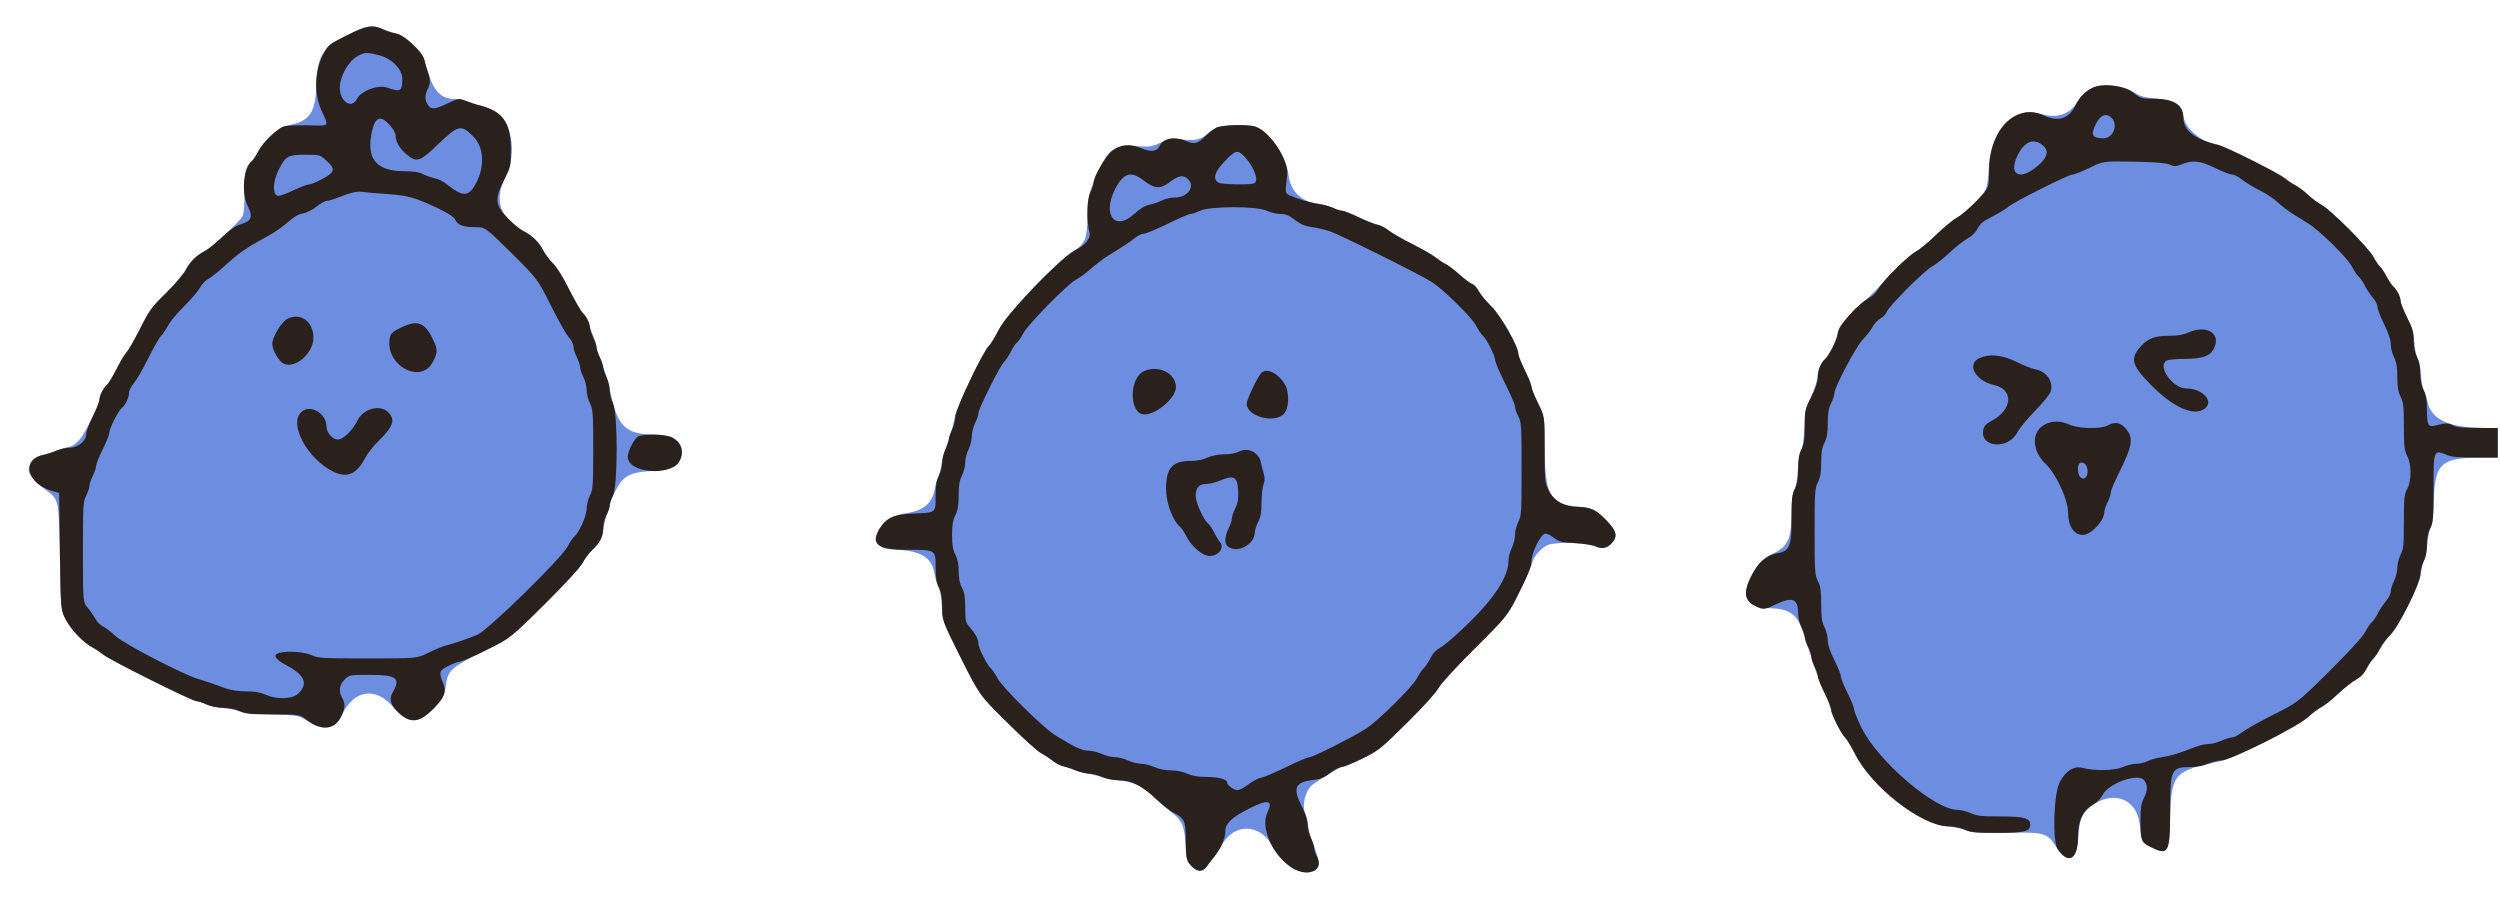
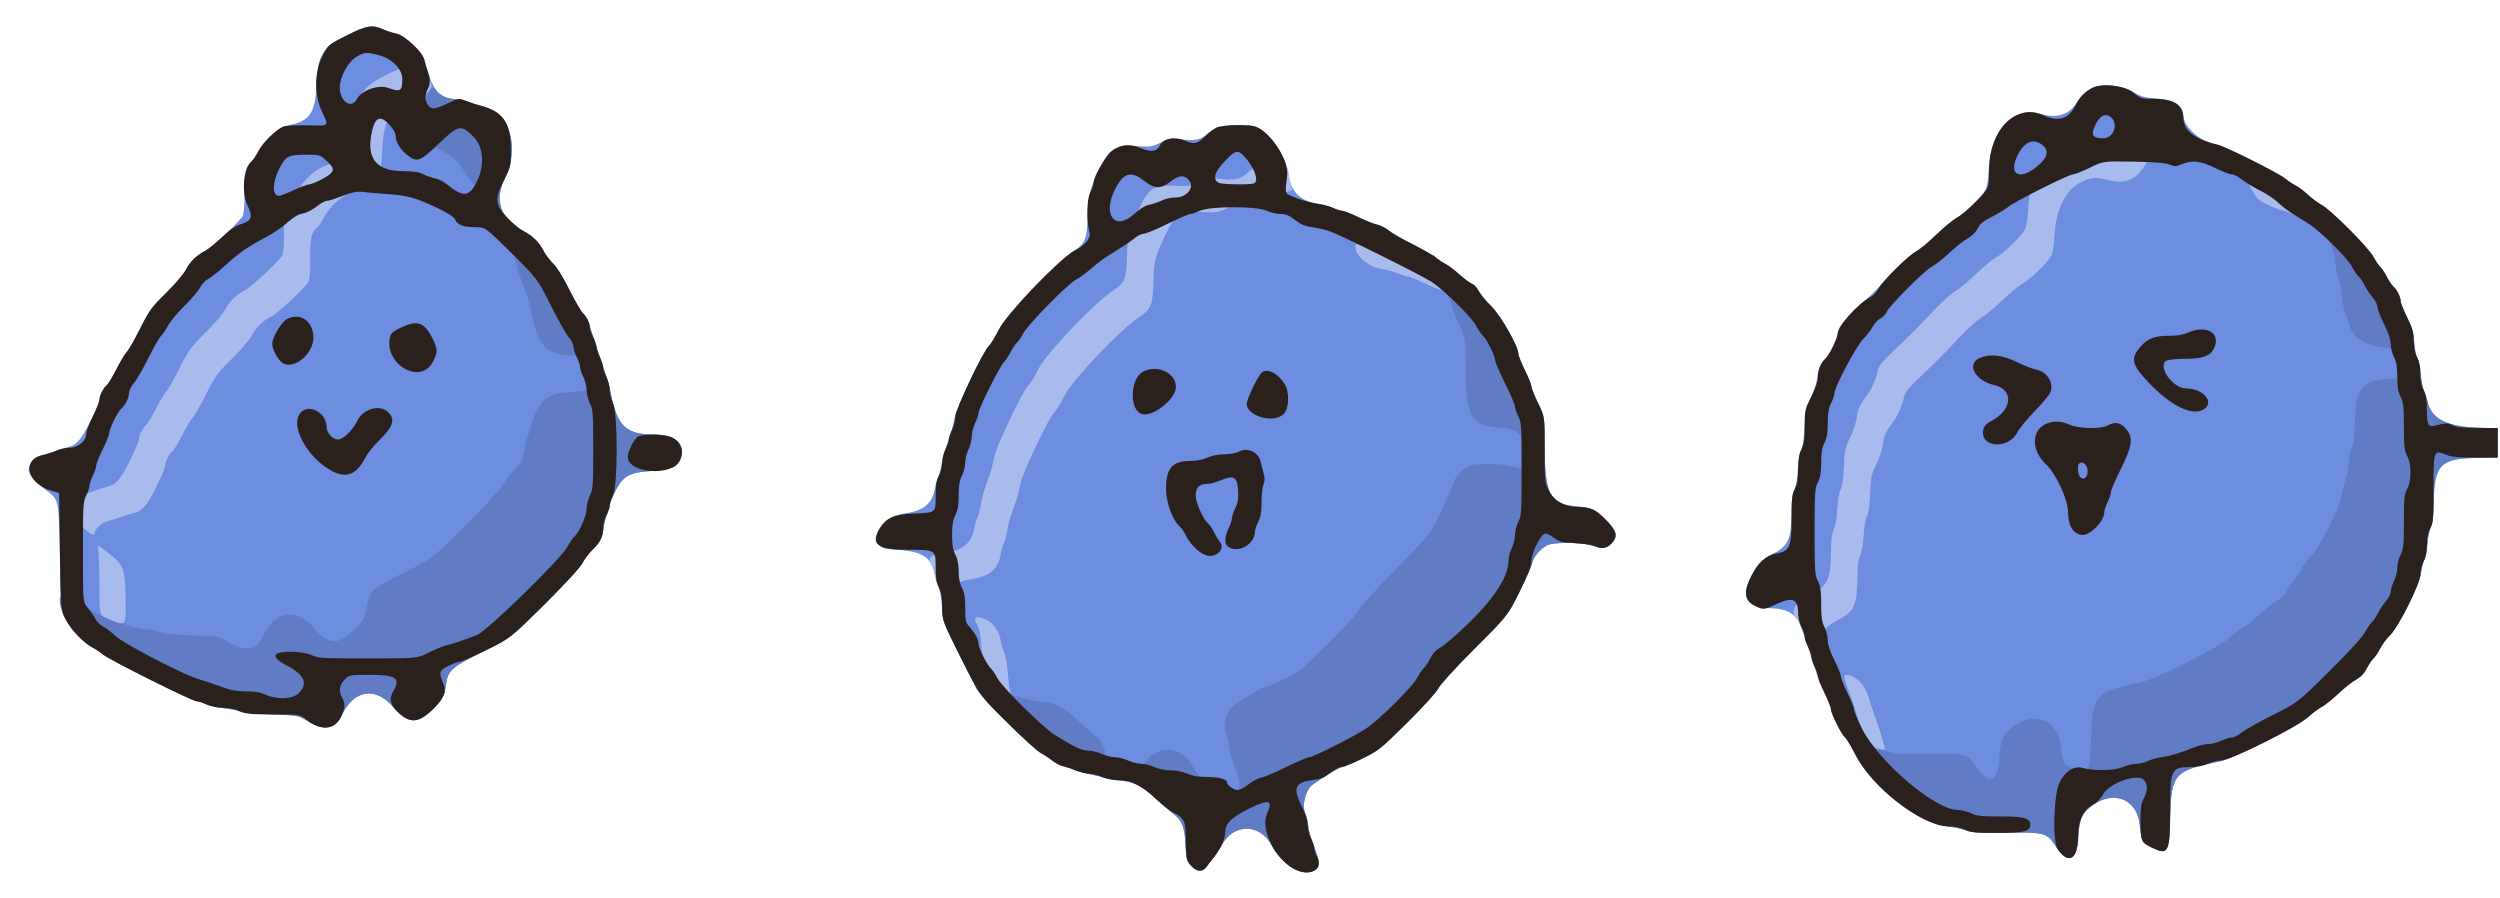
<svg xmlns="http://www.w3.org/2000/svg" viewBox="0 0 1516 545" width="379" height="136">
  <g transform="translate(0,545) scale(0.1,-0.1)" fill="#6c8de0" stroke="none">
    <path d="M2091 5234 c-148 -73 -176 -120 -183 -305 -6 -163 -40 -214 -164 -239 -65 -14 -152 -87 -189 -160 -13 -25 -31 -52 -40 -60 -37 -31 -46 -67 -44 -188 1 -74 -3 -126 -10 -143 -15 -32 -185 -190 -227 -212 -53 -27 -94 -67 -119 -116 -13 -25 -67 -89 -120 -141 -89 -87 -102 -105 -160 -221 -35 -69 -71 -131 -80 -139 -9 -8 -36 -53 -60 -100 -24 -47 -51 -92 -60 -100 -21 -18 -45 -64 -45 -88 0 -10 -24 -69 -54 -129 -54 -111 -87 -149 -135 -159 -14 -3 -48 -13 -76 -24 -27 -10 -64 -21 -82 -25 -43 -9 -83 -50 -83 -88 0 -31 36 -72 113 -130 71 -53 71 -56 77 -407 5 -315 5 -315 36 -375 34 -64 109 -141 165 -170 19 -10 47 -29 64 -43 38 -32 540 -282 566 -282 11 0 34 -7 52 -16 17 -9 67 -21 110 -26 43 -4 89 -14 100 -20 14 -8 87 -15 189 -18 166 -6 166 -6 220 -39 101 -63 170 -53 209 31 74 159 207 180 316 50 82 -97 139 -102 229 -20 65 60 79 85 89 155 12 91 31 108 223 203 172 85 172 85 378 290 127 127 214 222 229 250 13 25 40 61 60 80 47 45 61 72 69 139 4 30 14 67 22 82 7 15 14 36 14 46 0 26 48 124 73 151 38 42 76 54 186 61 114 8 149 21 169 67 41 88 -26 154 -155 154 -177 1 -226 48 -269 260 -13 65 -31 122 -66 212 -10 26 -18 53 -18 60 0 7 -9 35 -19 63 -11 27 -23 62 -26 77 -3 15 -18 42 -34 60 -16 18 -56 87 -89 153 -36 73 -75 134 -97 155 -20 19 -47 56 -60 81 -25 49 -67 89 -119 115 -139 70 -180 187 -112 322 80 159 41 360 -82 415 -33 15 -66 27 -74 27 -9 0 -35 9 -59 19 -24 11 -63 19 -86 19 -85 1 -129 43 -163 154 -37 121 -40 126 -101 183 -41 37 -71 56 -96 61 -21 4 -56 15 -78 25 -66 31 -102 25 -224 -37z" />
    <path d="M12695 4915 c-41 -23 -64 -44 -91 -87 -46 -72 -116 -97 -208 -73 -78 21 -99 19 -168 -12 -89 -40 -153 -167 -160 -318 -3 -64 -11 -111 -21 -130 -21 -41 -134 -149 -177 -170 -19 -10 -73 -55 -120 -100 -47 -45 -105 -93 -130 -107 -25 -15 -84 -68 -132 -120 -108 -115 -131 -137 -240 -241 -59 -55 -89 -92 -93 -112 -11 -54 -36 -113 -60 -147 -54 -73 -63 -91 -69 -144 -4 -31 -21 -84 -40 -122 -30 -61 -34 -77 -38 -177 -3 -71 -10 -121 -20 -140 -9 -17 -17 -68 -20 -120 -3 -56 -12 -103 -22 -122 -11 -23 -16 -59 -16 -130 -1 -166 -19 -209 -111 -256 -74 -39 -95 -61 -135 -139 -65 -129 -29 -189 116 -193 112 -3 162 -36 193 -128 8 -23 20 -58 27 -77 7 -19 18 -55 26 -80 26 -89 48 -146 86 -230 21 -47 38 -93 38 -103 0 -24 64 -150 85 -167 9 -8 36 -52 60 -99 102 -203 382 -422 566 -442 42 -5 93 -16 114 -25 31 -12 74 -15 239 -13 227 4 247 -1 294 -72 82 -125 136 -106 145 52 5 95 20 133 68 173 132 111 286 60 304 -102 12 -108 13 -111 66 -137 104 -53 113 -40 119 184 8 261 24 278 302 336 93 20 473 210 537 269 25 24 62 51 81 61 19 10 64 46 100 80 36 34 85 73 109 86 30 17 50 38 66 70 13 25 31 51 40 59 9 8 27 34 40 59 13 25 40 62 60 81 51 49 180 306 189 379 4 30 13 66 20 80 7 14 16 58 19 98 3 39 12 84 20 100 10 19 16 71 19 163 6 224 45 259 281 260 l107 0 0 89 0 89 -127 4 c-182 6 -278 56 -299 157 -3 14 -12 41 -20 60 -9 19 -18 67 -21 105 -3 39 -12 84 -20 99 -8 16 -17 61 -20 100 -5 55 -15 91 -45 151 -21 44 -38 88 -38 98 0 24 -24 70 -45 88 -9 8 -27 35 -40 60 -13 25 -31 52 -40 60 -9 8 -27 34 -40 59 -27 54 -263 290 -315 316 -19 10 -56 37 -81 60 -25 24 -61 51 -80 60 -19 10 -47 29 -64 43 -39 32 -380 202 -408 203 -74 1 -189 91 -203 158 -20 92 -46 111 -168 122 -77 7 -98 14 -141 41 -62 40 -196 52 -250 23z" />
    <path d="M7375 4674 c-16 -8 -39 -23 -50 -33 -46 -42 -80 -49 -176 -36 -49 6 -61 4 -109 -20 -41 -21 -66 -27 -104 -25 -181 9 -205 -3 -267 -131 -64 -130 -73 -164 -76 -292 -3 -140 -13 -165 -88 -215 -111 -72 -403 -379 -450 -473 -24 -47 -51 -91 -60 -99 -33 -27 -197 -371 -210 -440 -7 -36 -18 -81 -25 -100 -7 -19 -20 -57 -30 -85 -10 -27 -21 -72 -25 -100 -4 -27 -13 -61 -20 -75 -7 -14 -16 -43 -19 -66 -16 -92 -67 -136 -177 -152 -130 -19 -216 -124 -160 -193 17 -21 30 -24 120 -30 143 -10 199 -49 216 -152 4 -23 14 -55 23 -72 8 -17 17 -68 20 -120 5 -90 5 -90 117 -315 113 -225 113 -225 282 -391 92 -92 184 -175 203 -184 19 -10 51 -31 70 -46 19 -16 51 -32 70 -35 19 -4 47 -13 63 -21 15 -7 53 -18 85 -24 31 -6 75 -16 97 -24 22 -7 68 -16 103 -19 80 -7 131 -34 213 -110 36 -33 82 -74 102 -89 52 -39 68 -77 74 -171 6 -109 8 -119 39 -149 34 -34 68 -35 91 -1 10 14 29 39 43 56 14 17 36 52 50 76 72 131 229 130 301 -2 70 -128 197 -200 267 -150 30 21 24 64 -24 181 -7 18 -16 56 -20 85 -4 29 -11 61 -16 71 -26 51 -2 149 45 182 73 52 163 105 177 105 9 0 64 23 121 51 100 49 110 57 272 217 93 92 178 185 189 207 11 22 113 135 227 250 206 210 206 210 273 350 37 77 70 152 73 167 7 34 49 84 89 105 36 19 189 20 259 2 89 -23 101 -22 130 7 46 45 38 78 -37 150 -66 65 -69 67 -188 79 -147 16 -177 79 -178 362 0 182 0 182 -40 264 -22 46 -40 91 -40 100 0 10 -18 55 -40 100 -22 46 -40 91 -40 101 0 44 -108 233 -165 288 -31 30 -65 72 -76 92 -10 20 -28 40 -40 43 -11 4 -45 29 -75 56 -29 26 -68 56 -86 65 -18 9 -46 28 -62 41 -16 14 -79 49 -139 80 -61 30 -127 68 -146 84 -20 16 -52 32 -71 35 -19 4 -71 25 -114 46 -44 21 -87 38 -97 38 -9 0 -36 9 -60 19 -24 10 -68 22 -96 26 -96 13 -157 75 -169 173 -13 110 -116 261 -199 292 -43 16 -205 12 -240 -6z" />
+   </g>
+   <g transform="translate(0,545) scale(0.1,-0.1)" fill="#5f7cc5" stroke="none">
+     <path d="M2575 4850 c-68 -140 -29 -253 111 -324 52 -26 94 -66 119 -115 13 -25 40 -62 60 -81 22 -21 61 -82 97 -155 33 -66 73 -135 89 -153 16 -18 31 -45 34 -60 3 -15 15 -50 26 -77 10 -28 19 -56 19 -63 0 -7 8 -34 18 -60 35 -90 53 -147 66 -212 43 -212 92 -259 269 -260 79 0 130 -20 153 -59 15 -26 15 -26 10 -1 -4 23 -13 50 -57 175 -10 28 -21 62 -24 77 -3 15 -18 42 -34 60 -16 18 -56 87 -89 153 -36 73 -75 134 -97 155 -20 19 -47 56 -60 81 -25 49 -67 89 -119 115 -139 70 -180 187 -112 322 80 159 41 360 -82 415 -33 15 -66 27 -74 27 -9 0 -35 9 -59 19 -24 11 -63 19 -86 19 -48 1 -93 21 -120 56 -20 25 -20 25 -58 -54z" />
+     <path d="M7599 4671 c51 -25 75 -28 44 -6 -12 8 -37 18 -55 21 -31 5 -31 4 11 -15z" />
+     <path d="M14008 4244 c11 -22 28 -46 37 -54 21 -18 45 -64 45 -88 0 -10 17 -54 38 -98 30 -60 40 -96 45 -151 3 -39 12 -84 20 -100 8 -15 17 -60 20 -99 3 -38 12 -86 21 -105 8 -19 17 -46 20 -60 20 -97 117 -151 286 -157 l116 -4 -6 63 c-5 44 -18 87 -43 139 -20 41 -37 83 -37 93 0 23 -24 70 -45 87 -9 8 -27 35 -40 60 -13 25 -31 52 -40 60 -9 8 -27 34 -40 59 -27 54 -263 290 -315 316 -19 9 -50 31 -69 49 -33 31 -33 31 -13 -10z" />
+     <path d="M8705 3850 c14 -27 25 -58 25 -68 0 -10 18 -55 40 -101 22 -45 40 -90 40 -100 0 -9 18 -54 40 -100 40 -82 40 -82 40 -264 1 -283 31 -346 178 -362 119 -12 122 -14 188 -79 75 -72 83 -105 37 -150 -29 -29 -41 -30 -130 -7 -70 18 -223 17 -259 -2 -40 -21 -82 -71 -89 -105 -3 -15 -36 -90 -73 -167 -67 -140 -67 -140 -273 -350 -114 -115 -216 -228 -227 -250 -11 -22 -96 -115 -189 -207 -162 -160 -172 -168 -272 -217 -57 -28 -112 -51 -121 -51 -14 0 -104 -53 -177 -105 -47 -33 -71 -131 -45 -182 5 -10 12 -42 16 -71 4 -29 13 -67 20 -85 48 -117 54 -160 24 -181 -70 -50 -197 22 -267 150 -73 132 -229 133 -301 1 -14 -25 -36 -57 -49 -71 -23 -25 -23 -25 20 -46 24 -13 73 -50 110 -84 36 -33 82 -74 102 -89 52 -39 68 -77 74 -171 6 -109 8 -119 39 -149 34 -34 68 -35 91 -1 10 14 29 39 43 56 14 17 36 52 50 76 72 131 229 130 301 -2 70 -128 197 -200 267 -150 30 21 24 64 -24 181 -7 18 -16 56 -20 85 -4 29 -11 61 -16 71 -26 51 -2 149 45 182 73 52 163 105 177 105 9 0 64 23 121 51 100 49 110 57 272 217 93 92 178 185 189 207 11 22 113 135 227 250 206 210 206 210 273 350 37 77 70 152 73 167 7 34 49 84 89 105 36 19 189 20 259 2 89 -23 101 -22 130 7 46 45 38 78 -37 150 -66 65 -69 67 -188 79 -147 16 -177 79 -178 362 0 182 0 182 -40 264 -22 46 -40 91 -40 100 0 10 -18 55 -40 100 -22 46 -40 91 -40 101 0 44 -108 233 -165 288 -31 30 -65 72 -76 92 -10 20 -28 40 -40 43 -11 4 -45 29 -75 56 -29 26 -71 57 -92 68 -21 11 -44 27 -51 35 -27 33 -30 14 -6 -34z" />
+     <path d="M14681 3203 c-1 -53 -1 -53 -108 -53 -236 -1 -275 -36 -281 -260 -3 -92 -9 -144 -19 -163 -8 -16 -17 -61 -20 -100 -3 -40 -12 -84 -19 -98 -7 -14 -16 -50 -20 -80 -9 -73 -138 -330 -189 -379 -20 -19 -47 -56 -60 -81 -13 -25 -31 -51 -40 -59 -9 -8 -27 -34 -40 -59 -16 -32 -36 -53 -66 -70 -24 -13 -73 -52 -109 -86 -36 -34 -81 -70 -100 -80 -19 -10 -56 -37 -81 -61 -64 -59 -444 -249 -537 -269 -278 -58 -294 -75 -302 -336 -6 -224 -15 -237 -119 -184 -53 26 -54 29 -66 137 -18 162 -172 213 -304 102 -48 -40 -63 -78 -68 -173 -9 -158 -63 -177 -145 -52 -47 71 -67 76 -294 72 -165 -2 -208 1 -239 13 -21 9 -72 20 -115 25 -42 5 -86 14 -99 20 -19 11 -18 4 18 -66 98 -195 382 -414 562 -434 42 -5 93 -16 114 -25 31 -12 74 -15 239 -13 227 4 247 -1 294 -72 82 -125 136 -106 145 52 5 95 20 133 68 173 132 111 286 60 304 -102 12 -108 13 -111 66 -137 104 -53 113 -40 119 184 8 261 24 278 302 336 93 20 473 210 537 269 25 24 62 51 81 61 19 10 64 46 100 80 36 34 85 73 109 86 30 17 50 38 66 70 13 25 31 51 40 59 9 8 27 34 40 59 13 25 40 62 60 81 51 49 180 306 189 379 4 30 13 66 20 80 7 14 16 58 19 98 3 39 13 85 21 102 12 22 16 60 16 138 1 236 37 275 257 281 l133 4 0 88 0 88 -127 4 c-182 6 -278 56 -299 157 -3 14 -12 42 -21 62 -8 20 -18 70 -23 110 -7 69 -7 70 -9 22z" />
+     <path d="M3650 3183 c-1 -77 -45 -105 -181 -114 -110 -7 -148 -19 -186 -61 -25 -27 -73 -125 -73 -151 0 -10 -7 -31 -14 -46 -8 -15 -18 -52 -22 -82 -8 -67 -22 -94 -69 -139 -20 -19 -47 -55 -60 -80 -15 -28 -102 -123 -229 -250 -206 -205 -206 -205 -378 -290 -192 -95 -211 -112 -223 -203 -10 -70 -24 -95 -89 -155 -90 -82 -147 -77 -229 20 -109 130 -242 109 -316 -50 -39 -84 -108 -94 -209 -31 -54 33 -54 33 -220 39 -102 3 -175 10 -189 18 -11 6 -57 16 -100 20 -43 5 -93 17 -110 26 -18 9 -41 16 -51 16 -11 0 -93 36 -181 80 -189 94 -171 89 -171 45 0 -82 108 -233 201 -280 19 -10 47 -29 64 -43 38 -32 540 -282 566 -282 11 0 34 -7 52 -16 17 -9 67 -21 110 -26 43 -4 89 -14 100 -20 14 -8 87 -15 189 -18 166 -6 166 -6 220 -39 101 -63 170 -53 209 31 74 159 207 180 316 50 82 -97 139 -102 229 -20 65 60 79 85 89 155 12 91 31 108 223 203 172 85 172 85 378 290 127 127 214 222 229 250 13 25 40 61 60 80 47 45 61 72 69 139 4 30 14 67 22 82 7 15 14 36 14 46 0 26 48 124 73 151 38 42 76 54 186 61 114 8 149 21 169 67 41 88 -26 154 -155 154 -177 1 -227 49 -268 260 -15 75 -44 149 -45 113z" />
+     <path d="M5919 1263 c24 -48 344 -364 391 -388 19 -10 51 -31 70 -46 19 -16 51 -32 70 -35 19 -4 47 -13 62 -21 15 -7 58 -19 95 -27 38 -7 77 -17 87 -21 18 -8 19 -4 14 81 -6 103 -22 141 -75 181 -20 15 -66 56 -102 89 -82 76 -133 103 -213 110 -35 3 -81 12 -103 19 -22 8 -66 18 -97 24 -32 6 -71 17 -87 26 -17 8 -38 15 -48 15 -10 0 -31 7 -47 15 -39 20 -39 20 -17 -22z" />
+   </g>
+   <g transform="translate(0,545) scale(0.1,-0.1)" fill="#a7bbec" stroke="none">
+     <path d="M2331 4994 c-148 -73 -176 -120 -183 -305 -6 -163 -40 -214 -164 -239 -65 -14 -152 -87 -189 -160 -13 -25 -31 -52 -40 -60 -37 -31 -46 -67 -44 -188 1 -74 -3 -126 -10 -143 -15 -32 -185 -190 -227 -212 -53 -27 -94 -67 -119 -116 -13 -25 -67 -89 -120 -141 -89 -87 -102 -105 -160 -221 -35 -69 -71 -131 -80 -139 -9 -8 -36 -53 -60 -100 -24 -47 -51 -92 -60 -100 -21 -18 -45 -64 -45 -88 0 -10 -24 -69 -54 -129 -54 -111 -87 -149 -135 -159 -14 -3 -48 -13 -76 -24 -27 -10 -64 -21 -82 -25 -85 -17 -107 -94 -45 -154 80 -75 122 -104 122 -83 0 27 46 70 83 77 18 4 55 15 82 25 28 11 62 21 76 24 48 10 81 48 135 159 30 60 54 119 54 129 0 24 24 70 45 88 9 8 36 53 60 100 24 47 51 92 60 100 9 8 45 70 80 139 58 116 71 134 160 221 53 52 107 116 120 141 25 49 66 89 119 116 42 22 212 180 227 212 7 17 11 69 10 143 -2 121 7 157 44 188 9 8 27 35 40 60 37 73 124 146 189 160 124 25 158 76 164 239 7 184 35 230 181 305 122 63 131 74 109 141 -30 91 -113 97 -267 19z" />
+     <path d="M12935 4675 c-41 -23 -64 -44 -91 -87 -46 -72 -116 -97 -208 -73 -78 21 -99 19 -168 -12 -89 -40 -153 -167 -160 -318 -3 -64 -11 -111 -21 -130 -21 -41 -134 -149 -177 -170 -19 -10 -73 -55 -120 -100 -47 -45 -105 -93 -130 -107 -25 -15 -84 -68 -132 -120 -108 -115 -131 -137 -240 -241 -59 -55 -89 -92 -93 -112 -11 -54 -36 -113 -60 -147 -54 -73 -63 -91 -69 -144 -4 -31 -21 -84 -40 -122 -30 -61 -34 -77 -38 -177 -3 -71 -10 -121 -20 -140 -9 -17 -17 -68 -20 -120 -3 -56 -12 -103 -22 -122 -11 -23 -16 -59 -16 -130 -1 -161 -20 -210 -101 -251 -112 -57 -151 -109 -114 -153 21 -26 38 -65 61 -144 16 -51 48 -46 78 12 30 59 55 83 125 120 92 47 110 90 111 256 0 71 5 107 16 130 10 19 19 66 22 122 3 52 11 103 20 120 10 19 17 69 20 140 4 100 8 116 38 177 19 38 36 91 40 122 6 53 15 71 69 144 24 34 49 93 60 147 4 20 34 57 93 112 109 104 132 126 240 241 48 52 107 105 132 120 25 14 83 62 130 107 47 45 101 90 120 100 43 21 156 129 177 170 10 19 18 66 21 130 7 151 71 278 160 318 69 31 90 33 168 12 93 -24 162 1 209 74 49 78 85 96 194 96 91 0 99 -2 146 -32 35 -23 68 -35 107 -39 57 -7 57 -7 46 27 -25 78 -31 89 -45 89 -8 0 -28 7 -45 16 -17 9 -63 20 -102 26 -51 6 -85 18 -121 41 -62 39 -197 51 -250 22z" />
+     <path d="M7615 4434 c-16 -8 -39 -23 -50 -33 -46 -42 -80 -49 -176 -36 -49 6 -61 4 -109 -20 -41 -21 -66 -27 -104 -25 -181 9 -205 -3 -267 -131 -64 -130 -73 -164 -76 -292 -3 -140 -13 -165 -88 -215 -111 -72 -403 -379 -450 -473 -24 -47 -51 -91 -60 -99 -33 -27 -197 -371 -210 -440 -7 -36 -18 -81 -25 -100 -7 -19 -20 -57 -30 -85 -10 -27 -21 -72 -25 -100 -4 -27 -13 -61 -20 -75 -7 -14 -16 -43 -19 -66 -15 -88 -70 -138 -165 -150 -97 -11 -123 -29 -101 -67 10 -18 21 -48 25 -67 18 -97 53 -115 120 -64 23 17 55 29 104 36 110 16 161 60 177 152 3 23 12 52 19 66 7 14 16 48 20 75 4 28 15 73 25 100 10 28 23 66 30 85 7 19 18 64 25 100 13 69 177 413 210 440 9 8 36 52 60 99 47 94 339 401 450 473 75 50 85 75 88 215 3 128 12 162 76 292 62 128 86 140 267 131 38 -2 63 4 104 25 48 24 60 26 109 20 101 -13 123 -8 191 46 19 16 50 32 68 35 26 5 31 10 26 23 -4 9 -12 44 -18 79 -10 62 -10 62 -91 62 -53 0 -90 -5 -110 -16z" />
+     <path d="M13650 4334 c0 -13 40 -81 56 -96 24 -20 130 -68 154 -68 9 0 67 -25 128 -55 116 -56 131 -52 92 25 -17 33 -430 219 -430 194z" />
+     <path d="M8220 3951 c0 -56 83 -126 163 -136 28 -4 72 -16 96 -26 24 -10 51 -19 60 -19 9 0 50 -16 91 -36 41 -20 89 -40 106 -44 32 -7 32 -7 14 33 -10 22 -27 45 -37 51 -11 6 -35 23 -54 38 -20 15 -51 31 -70 35 -19 3 -70 24 -113 45 -44 21 -88 38 -97 38 -9 0 -36 9 -60 20 -57 26 -99 26 -99 1z" />
+     <path d="M583 2110 c4 -18 7 -115 7 -215 0 -183 0 -183 48 -202 117 -50 115 -52 111 125 -5 186 -10 199 -108 275 -64 50 -64 50 -58 17z" />
+     <path d="M5910 1690 c0 -6 7 -25 16 -43 10 -19 19 -67 22 -122 6 -107 78 -276 124 -289 43 -11 61 -8 52 12 -4 9 -11 60 -15 113 -4 53 -14 109 -22 125 -8 16 -18 47 -21 70 -9 54 -38 100 -78 124 -35 21 -78 27 -78 10z" />
+     <path d="M11190 1338 c0 -7 8 -35 19 -63 29 -78 42 -116 56 -165 34 -117 84 -199 128 -208 23 -5 43 -8 44 -7 3 2 -21 88 -37 135 -7 19 -20 58 -30 85 -10 28 -22 68 -29 90 -15 57 -46 102 -83 125 -37 23 -68 26 -68 8z" />
  </g>
  <g transform="translate(0,545) scale(0.1,-0.1)" fill="#2b211c" stroke="none">
    <path d="M2091 5234 c-111 -55 -111 -55 -146 -124 -49 -98 -51 -232 -6 -331 47 -101 53 -94 -84 -90 -69 1 -132 -2 -148 -8 -42 -16 -126 -100 -152 -151 -13 -26 -31 -52 -40 -60 -50 -41 -64 -194 -24 -271 32 -65 24 -91 -36 -109 -37 -11 -68 -32 -120 -81 -38 -36 -84 -73 -101 -82 -53 -27 -94 -67 -119 -116 -13 -25 -67 -89 -120 -141 -89 -87 -102 -105 -160 -221 -35 -69 -71 -131 -80 -139 -9 -8 -36 -53 -60 -100 -24 -47 -51 -92 -60 -100 -22 -18 -45 -64 -45 -90 0 -11 -18 -56 -40 -100 -22 -44 -40 -91 -40 -106 0 -42 -50 -84 -102 -84 -24 0 -61 -9 -83 -19 -22 -10 -57 -21 -76 -25 -133 -25 -101 -172 46 -216 l50 -15 5 -355 c5 -355 5 -355 36 -415 34 -64 109 -141 165 -170 19 -10 47 -29 64 -43 37 -31 540 -282 565 -282 10 0 37 -9 61 -20 27 -12 66 -20 100 -20 35 0 74 -8 100 -20 38 -17 66 -20 205 -20 161 0 161 0 207 -36 84 -66 167 -57 205 22 25 52 27 79 7 114 -23 41 -18 78 14 111 29 29 29 29 158 29 156 0 184 -20 138 -100 -27 -47 -19 -80 29 -126 78 -74 133 -67 225 31 57 60 70 95 51 139 -29 72 -27 82 29 110 28 14 59 26 69 26 11 0 84 32 163 71 144 71 144 71 352 277 131 130 217 224 232 252 13 25 40 61 60 80 48 46 65 80 65 130 0 22 9 58 20 80 11 22 20 49 20 60 0 11 9 38 20 60 30 60 30 500 0 560 -11 22 -20 58 -20 80 0 22 -9 58 -20 80 -11 22 -20 49 -20 60 0 11 -9 38 -20 60 -11 22 -20 49 -20 60 0 11 -9 38 -20 60 -11 22 -20 49 -20 60 0 26 -23 72 -45 90 -9 8 -45 70 -80 139 -39 78 -77 140 -100 161 -20 19 -47 56 -60 81 -26 50 -67 89 -124 118 -20 11 -62 46 -93 79 -75 78 -78 113 -18 232 39 77 40 83 40 180 0 165 -48 234 -188 269 -20 5 -58 17 -83 27 -45 18 -45 18 -113 -14 -81 -38 -100 -39 -120 -10 -20 29 -20 61 0 100 16 31 15 59 -5 113 -6 17 -13 44 -16 60 -9 46 -122 152 -171 161 -21 4 -57 15 -79 25 -66 31 -102 25 -224 -37z m196 -119 c79 -20 143 -84 143 -144 0 -76 -10 -82 -89 -54 -58 20 -160 -17 -187 -69 -33 -63 -104 -15 -104 71 1 66 52 158 105 188 48 27 57 27 132 8z m67 -425 c23 -26 36 -50 36 -68 0 -36 30 -83 73 -116 57 -44 76 -37 186 69 123 117 138 120 212 46 65 -64 72 -183 16 -286 -44 -82 -79 -83 -177 -4 -19 16 -51 32 -70 35 -19 4 -52 15 -72 25 -27 14 -60 19 -120 19 -170 1 -230 79 -191 247 20 84 52 94 107 33z m-384 -217 c56 -49 51 -69 -25 -110 -33 -18 -69 -33 -80 -33 -11 0 -53 -16 -94 -35 -40 -19 -81 -35 -91 -35 -40 0 -40 80 0 160 41 82 56 90 162 90 87 0 88 0 128 -37z m370 -202 c125 -9 166 -20 308 -87 62 -30 96 -52 103 -68 15 -33 50 -46 121 -46 62 0 62 0 221 -157 159 -158 159 -158 239 -318 44 -88 93 -175 109 -193 16 -18 29 -44 29 -58 0 -14 9 -42 20 -64 11 -22 20 -49 20 -60 0 -11 9 -38 20 -60 11 -22 20 -58 20 -80 0 -22 9 -58 20 -80 18 -36 20 -59 20 -280 0 -221 -2 -244 -20 -280 -11 -22 -20 -58 -20 -80 0 -43 -45 -145 -75 -170 -9 -8 -27 -34 -40 -59 -37 -73 -486 -511 -550 -538 -65 -26 -140 -52 -188 -64 -21 -5 -69 -25 -107 -44 -70 -35 -70 -35 -369 -35 -276 0 -302 1 -342 20 -44 20 -147 27 -196 14 -43 -12 -26 -40 47 -78 106 -56 129 -109 71 -167 -37 -37 -132 -41 -202 -9 -31 14 -66 20 -119 20 -48 0 -92 7 -125 19 -80 30 -117 42 -165 56 -85 24 -452 214 -501 260 -25 24 -60 50 -77 59 -18 9 -39 31 -48 49 -9 17 -30 47 -45 65 -29 33 -29 33 -29 338 0 285 1 307 20 344 11 22 20 49 20 60 0 11 9 38 20 60 11 22 20 48 20 60 0 11 18 56 40 100 22 44 40 89 40 100 0 26 53 132 75 150 23 19 45 65 45 94 0 14 13 40 29 58 16 18 56 87 89 154 33 66 68 126 77 134 9 8 27 34 40 59 13 25 58 80 100 121 42 41 85 92 96 112 10 21 33 45 51 54 17 9 64 46 104 83 82 75 136 112 247 171 42 22 101 62 130 89 38 33 66 50 93 54 22 4 58 22 83 42 24 19 52 35 63 35 11 0 40 9 66 19 78 31 115 40 152 35 19 -3 87 -9 150 -13z" />
    <path d="M1732 3513 c-35 -17 -92 -112 -92 -152 0 -37 42 -110 71 -121 72 -30 179 65 179 158 0 99 -77 155 -158 115z" />
    <path d="M2424 3461 c-43 -20 -63 -36 -67 -52 -46 -170 187 -306 261 -153 29 58 28 73 -7 143 -47 93 -91 108 -187 62z" />
    <path d="M1815 2945 c-74 -73 37 -280 193 -359 85 -43 145 -18 197 83 13 25 49 71 80 101 89 87 105 131 60 175 -49 50 -151 23 -187 -49 -30 -61 -87 -116 -119 -116 -33 0 -69 41 -69 77 0 83 -102 142 -155 88z" />
    <path d="M12695 4915 c-46 -25 -75 -55 -101 -107 -41 -81 -104 -100 -195 -58 -167 76 -329 -90 -329 -336 0 -106 0 -106 -77 -186 -43 -44 -96 -89 -118 -100 -22 -12 -78 -58 -125 -103 -47 -46 -101 -91 -120 -100 -48 -24 -207 -181 -231 -227 -11 -21 -34 -45 -52 -54 -76 -40 -197 -176 -197 -224 0 -26 -53 -132 -75 -150 -27 -22 -45 -66 -45 -110 0 -27 -13 -66 -40 -120 -39 -77 -40 -83 -40 -180 0 -81 -4 -108 -20 -140 -15 -30 -20 -59 -20 -120 0 -61 -5 -90 -20 -120 -17 -34 -20 -59 -20 -185 0 -168 -12 -195 -95 -208 -57 -9 -110 -57 -150 -138 -50 -98 -41 -149 29 -183 45 -21 51 -21 124 14 99 46 132 32 132 -58 0 -23 9 -60 20 -82 11 -22 20 -49 20 -60 0 -11 9 -38 20 -60 11 -22 20 -49 20 -60 0 -11 9 -38 20 -60 11 -22 20 -48 20 -60 0 -11 18 -56 40 -100 22 -44 40 -89 40 -100 0 -26 63 -152 85 -170 9 -8 36 -52 60 -99 102 -203 408 -441 566 -441 35 0 73 -7 100 -20 38 -17 66 -20 199 -20 166 0 200 9 200 50 0 40 -36 50 -181 50 -115 0 -144 3 -180 20 -24 11 -61 20 -82 20 -137 1 -480 294 -581 497 -25 51 -46 102 -46 113 0 11 -18 56 -40 100 -22 44 -40 89 -40 100 0 11 -18 56 -40 100 -27 54 -40 93 -40 120 0 23 -9 58 -20 80 -16 32 -20 59 -20 140 0 81 -4 108 -20 140 -18 36 -20 59 -20 300 0 241 2 264 20 300 15 30 20 59 20 120 0 61 5 90 20 120 15 30 20 59 20 120 0 61 5 90 20 120 11 22 20 48 20 60 0 37 136 293 175 330 20 19 45 52 56 72 11 21 32 44 48 53 16 8 33 25 37 37 10 33 232 256 279 280 22 12 69 49 105 83 36 34 85 73 109 86 27 15 50 38 62 61 15 30 35 46 88 72 37 19 81 46 97 59 36 31 367 197 392 197 10 0 56 18 102 40 83 41 83 41 269 38 135 -3 195 -8 219 -18 27 -12 37 -12 65 -1 70 30 116 26 207 -18 46 -23 94 -41 106 -41 12 0 39 -14 60 -31 22 -17 71 -47 109 -66 39 -19 88 -52 110 -73 22 -21 61 -51 86 -67 25 -15 67 -41 94 -58 72 -44 243 -212 270 -266 13 -25 31 -51 40 -59 9 -7 26 -32 37 -54 11 -23 34 -56 49 -74 16 -18 29 -44 29 -58 0 -13 18 -60 40 -104 27 -54 40 -93 40 -120 0 -23 9 -58 20 -80 15 -30 20 -59 20 -120 0 -61 5 -90 20 -120 17 -34 20 -59 20 -180 0 -121 3 -146 20 -180 14 -26 20 -59 20 -100 0 -41 -6 -74 -20 -100 -18 -34 -20 -59 -20 -200 0 -141 -2 -166 -20 -200 -11 -22 -20 -58 -20 -80 0 -22 -9 -58 -20 -80 -11 -22 -20 -50 -20 -64 0 -14 -13 -40 -29 -58 -15 -18 -38 -51 -49 -74 -11 -22 -28 -47 -37 -54 -9 -8 -27 -34 -40 -59 -15 -29 -95 -117 -217 -238 -193 -191 -193 -191 -343 -266 -82 -41 -167 -89 -189 -106 -21 -17 -48 -31 -60 -31 -11 0 -41 -9 -65 -20 -24 -11 -59 -20 -78 -20 -19 0 -55 -8 -81 -18 -98 -39 -149 -54 -202 -62 -31 -4 -70 -15 -87 -24 -18 -9 -48 -16 -68 -16 -20 0 -58 -9 -85 -21 -49 -21 -172 -23 -243 -4 -51 14 -104 -20 -138 -87 -37 -72 -45 -360 -12 -408 65 -94 123 -60 123 73 0 100 29 164 91 199 25 14 49 38 60 60 36 70 214 133 250 89 24 -30 24 -62 -1 -111 -16 -31 -20 -59 -20 -132 0 -125 4 -135 61 -163 110 -56 119 -39 119 223 0 247 7 262 122 262 41 0 78 7 107 20 24 11 60 20 81 20 56 0 463 204 528 264 26 24 63 51 82 61 19 10 64 46 100 80 36 34 85 73 109 86 30 17 50 38 66 70 13 25 31 51 40 59 9 8 27 34 40 59 13 25 40 62 60 81 52 50 185 315 185 370 0 23 9 58 20 80 14 26 20 59 20 100 0 41 6 74 20 100 18 35 20 59 20 234 0 245 0 246 83 211 26 -11 74 -15 172 -15 l135 0 0 90 0 90 -120 0 c-91 0 -129 4 -152 16 -29 15 -43 15 -112 -2 -39 -9 -46 6 -46 99 0 58 -5 88 -20 117 -14 26 -20 59 -20 100 0 41 -6 74 -20 100 -13 26 -20 59 -20 100 0 51 -6 73 -40 140 -22 44 -40 89 -40 100 0 26 -23 72 -45 90 -9 8 -27 35 -40 60 -13 25 -31 52 -40 60 -9 8 -27 34 -40 59 -27 54 -263 290 -315 316 -19 10 -56 37 -81 60 -25 24 -61 51 -80 60 -19 10 -47 29 -63 42 -37 31 -353 190 -403 202 -152 39 -213 89 -213 171 0 72 -61 110 -177 110 -77 0 -81 1 -128 38 -57 44 -190 59 -250 27z m119 -181 c43 -42 10 -124 -49 -124 -70 0 -80 21 -45 89 26 53 63 66 94 35z m-420 -165 c38 -30 34 -67 -11 -111 -117 -112 -204 -79 -138 52 40 80 95 102 149 59z" />
    <path d="M7375 4674 c-16 -8 -48 -33 -70 -55 -44 -43 -64 -47 -118 -24 -67 28 -135 14 -156 -31 -16 -35 -53 -40 -113 -14 -68 29 -126 23 -176 -17 -40 -32 -111 -154 -112 -191 0 -12 -9 -41 -21 -63 -21 -42 -23 -171 -4 -242 9 -34 -26 -77 -90 -109 -84 -43 -412 -383 -460 -479 -24 -47 -51 -91 -60 -99 -34 -28 -205 -387 -205 -430 0 -23 -9 -58 -20 -80 -11 -22 -20 -49 -20 -60 0 -11 -9 -38 -20 -60 -11 -22 -20 -58 -20 -80 0 -22 -9 -58 -20 -80 -15 -30 -20 -59 -20 -124 0 -103 5 -100 -136 -106 -122 -6 -162 -24 -205 -94 -56 -92 -11 -126 166 -126 177 0 175 1 175 -106 0 -65 5 -94 20 -124 15 -30 20 -59 20 -120 0 -80 0 -80 114 -308 114 -227 114 -227 283 -393 92 -92 184 -175 203 -184 19 -10 51 -31 70 -46 19 -15 49 -31 65 -34 17 -4 51 -15 77 -26 26 -10 62 -19 81 -19 19 0 54 -9 78 -20 27 -12 66 -20 102 -20 76 0 142 -34 227 -115 36 -34 84 -72 107 -83 66 -34 73 -51 73 -172 0 -83 4 -111 17 -130 39 -56 81 -66 110 -24 10 14 30 40 44 57 41 50 69 113 69 155 0 50 38 86 147 141 115 57 145 50 109 -25 -59 -125 96 -364 237 -364 66 0 94 45 62 100 -8 14 -14 35 -15 48 0 12 -9 40 -20 62 -11 22 -20 57 -20 80 0 26 -12 65 -35 110 -57 113 -42 148 66 161 47 5 69 14 106 43 25 20 56 36 68 36 12 0 69 23 126 51 100 49 110 57 272 217 101 100 178 185 192 212 15 28 99 120 220 240 197 195 197 195 271 342 57 114 74 158 74 190 1 50 55 161 82 166 10 2 34 -9 54 -25 33 -25 48 -28 133 -33 53 -3 106 -11 118 -18 34 -19 68 -14 97 14 41 42 35 76 -25 139 -62 66 -101 85 -173 85 -84 0 -148 35 -181 100 -24 48 -25 56 -25 250 0 200 0 200 -40 280 -22 44 -40 89 -40 100 0 11 -18 56 -40 100 -22 44 -40 89 -40 100 0 46 -107 234 -165 290 -31 30 -65 72 -76 92 -10 20 -28 40 -40 43 -11 4 -45 29 -75 56 -29 26 -68 56 -86 65 -18 9 -46 28 -62 41 -16 14 -79 49 -139 80 -61 30 -127 68 -146 84 -20 16 -52 32 -71 35 -19 4 -71 25 -114 46 -44 21 -88 38 -98 38 -11 0 -33 7 -51 16 -17 9 -56 20 -87 24 -54 8 -130 31 -180 54 -27 13 -27 14 -14 122 10 91 -99 259 -191 294 -43 16 -205 12 -240 -6z m172 -176 c59 -63 90 -149 57 -162 -26 -10 -194 -7 -215 4 -37 21 -25 66 38 131 65 68 78 71 120 27z m-615 -143 c68 -53 103 -55 161 -11 52 40 81 45 109 19 49 -44 1 -113 -79 -113 -24 0 -60 -8 -81 -19 -20 -10 -54 -21 -74 -25 -25 -5 -55 -23 -92 -56 -116 -107 -195 -6 -116 150 50 99 96 114 172 55z m749 -185 c24 -11 62 -20 85 -20 31 0 51 -8 87 -36 35 -27 60 -38 104 -44 32 -4 81 -16 108 -25 64 -22 555 -266 619 -308 76 -50 245 -216 271 -268 13 -25 31 -51 40 -59 22 -18 75 -124 75 -150 0 -11 27 -74 60 -140 33 -66 60 -129 60 -140 0 -12 9 -38 20 -60 19 -36 20 -59 20 -320 0 -261 -1 -284 -20 -320 -11 -22 -20 -58 -20 -80 0 -22 -9 -58 -20 -80 -11 -22 -20 -57 -20 -80 0 -89 -82 -219 -232 -366 -73 -72 -153 -142 -177 -155 -30 -17 -50 -37 -66 -70 -13 -25 -31 -51 -40 -59 -9 -8 -27 -34 -40 -59 -27 -53 -235 -259 -311 -308 -74 -48 -321 -173 -343 -173 -10 0 -72 -26 -137 -58 -66 -33 -135 -62 -154 -66 -19 -3 -55 -22 -79 -41 -24 -19 -54 -35 -67 -35 -23 0 -64 31 -64 48 0 18 -54 32 -124 32 -52 0 -87 6 -117 20 -27 12 -66 20 -100 20 -35 0 -74 8 -100 20 -24 11 -60 20 -80 20 -20 0 -56 9 -80 20 -24 11 -60 20 -80 20 -20 0 -56 9 -80 20 -24 11 -62 20 -84 20 -39 1 -77 19 -201 95 -72 45 -321 291 -349 346 -13 25 -31 51 -40 59 -22 19 -75 124 -75 150 0 27 -16 56 -51 98 -27 30 -29 39 -29 118 0 65 -5 94 -20 124 -14 26 -20 59 -20 100 0 41 -6 74 -20 100 -15 30 -20 59 -20 120 0 61 5 90 20 120 15 30 20 59 20 120 0 61 5 90 20 120 11 22 20 58 20 80 0 22 9 58 20 80 11 22 20 58 20 80 0 22 9 58 20 80 11 22 20 48 20 60 0 26 133 291 155 310 9 8 27 35 40 60 13 25 31 52 40 60 9 7 26 32 37 54 25 51 270 301 321 327 21 11 62 41 91 67 30 26 75 61 102 77 26 17 68 43 93 59 25 15 58 39 74 52 16 13 39 24 51 24 13 0 78 27 145 60 67 33 130 60 139 60 9 0 35 9 57 19 61 29 343 30 406 1z" />
    <path d="M6932 3193 c-82 -40 -87 -239 -7 -259 67 -17 205 93 205 164 0 86 -110 139 -198 95z" />
    <path d="M7648 3183 c-26 -29 -88 -161 -88 -186 0 -76 166 -122 225 -62 33 32 36 132 6 181 -42 69 -112 102 -143 67z" />
    <path d="M7510 2705 c-14 -8 -52 -15 -85 -15 -37 0 -76 -8 -104 -20 -26 -12 -65 -20 -98 -20 -115 0 -153 -42 -153 -170 0 -84 40 -193 85 -230 9 -8 27 -35 40 -61 26 -51 83 -104 123 -114 59 -15 114 43 79 83 -8 9 -24 35 -35 58 -11 22 -28 47 -37 54 -29 24 -75 127 -75 169 0 49 21 71 66 71 20 0 58 10 86 22 80 34 102 21 106 -64 2 -52 -2 -76 -18 -107 -11 -22 -20 -50 -20 -61 0 -11 -9 -38 -20 -60 -23 -45 -26 -93 -7 -108 58 -49 167 9 167 88 0 11 9 38 20 60 15 29 20 59 20 116 0 43 5 92 12 110 9 25 9 42 0 71 -6 21 -13 50 -16 64 -13 63 -81 95 -136 64z" />
    <path d="M13281 3430 c-31 -14 -65 -20 -118 -20 -87 0 -129 -16 -173 -66 -65 -74 -54 -112 63 -232 134 -136 259 -193 325 -146 62 43 -9 124 -110 124 -83 0 -179 137 -119 170 11 5 61 10 111 10 105 0 152 16 175 61 48 92 -42 149 -154 99z" />
    <path d="M12013 3275 c-82 -36 -28 -138 87 -164 124 -28 112 -154 -21 -221 -26 -14 -39 -28 -44 -49 -24 -111 152 -125 207 -17 11 22 60 82 108 131 49 50 92 103 95 118 16 61 -27 121 -94 133 -20 4 -72 24 -115 46 -88 42 -162 50 -223 23z" />
    <path d="M12412 2873 c-86 -42 -85 -160 3 -243 63 -59 135 -217 135 -293 0 -83 35 -136 89 -137 49 0 131 86 131 138 0 12 9 40 20 62 11 22 20 48 20 60 0 11 27 74 60 140 65 130 75 183 43 230 -36 52 -74 63 -123 35 -39 -22 -178 -20 -231 5 -53 24 -103 25 -147 3z m248 -252 c23 -44 -3 -98 -35 -71 -15 12 -21 71 -8 83 12 13 32 7 43 -12z" />
    <path d="M3864 2799 c-24 -12 -64 -89 -64 -124 0 -101 265 -121 315 -24 29 55 9 116 -49 143 -39 18 -167 21 -202 5z" />
  </g>
</svg>
